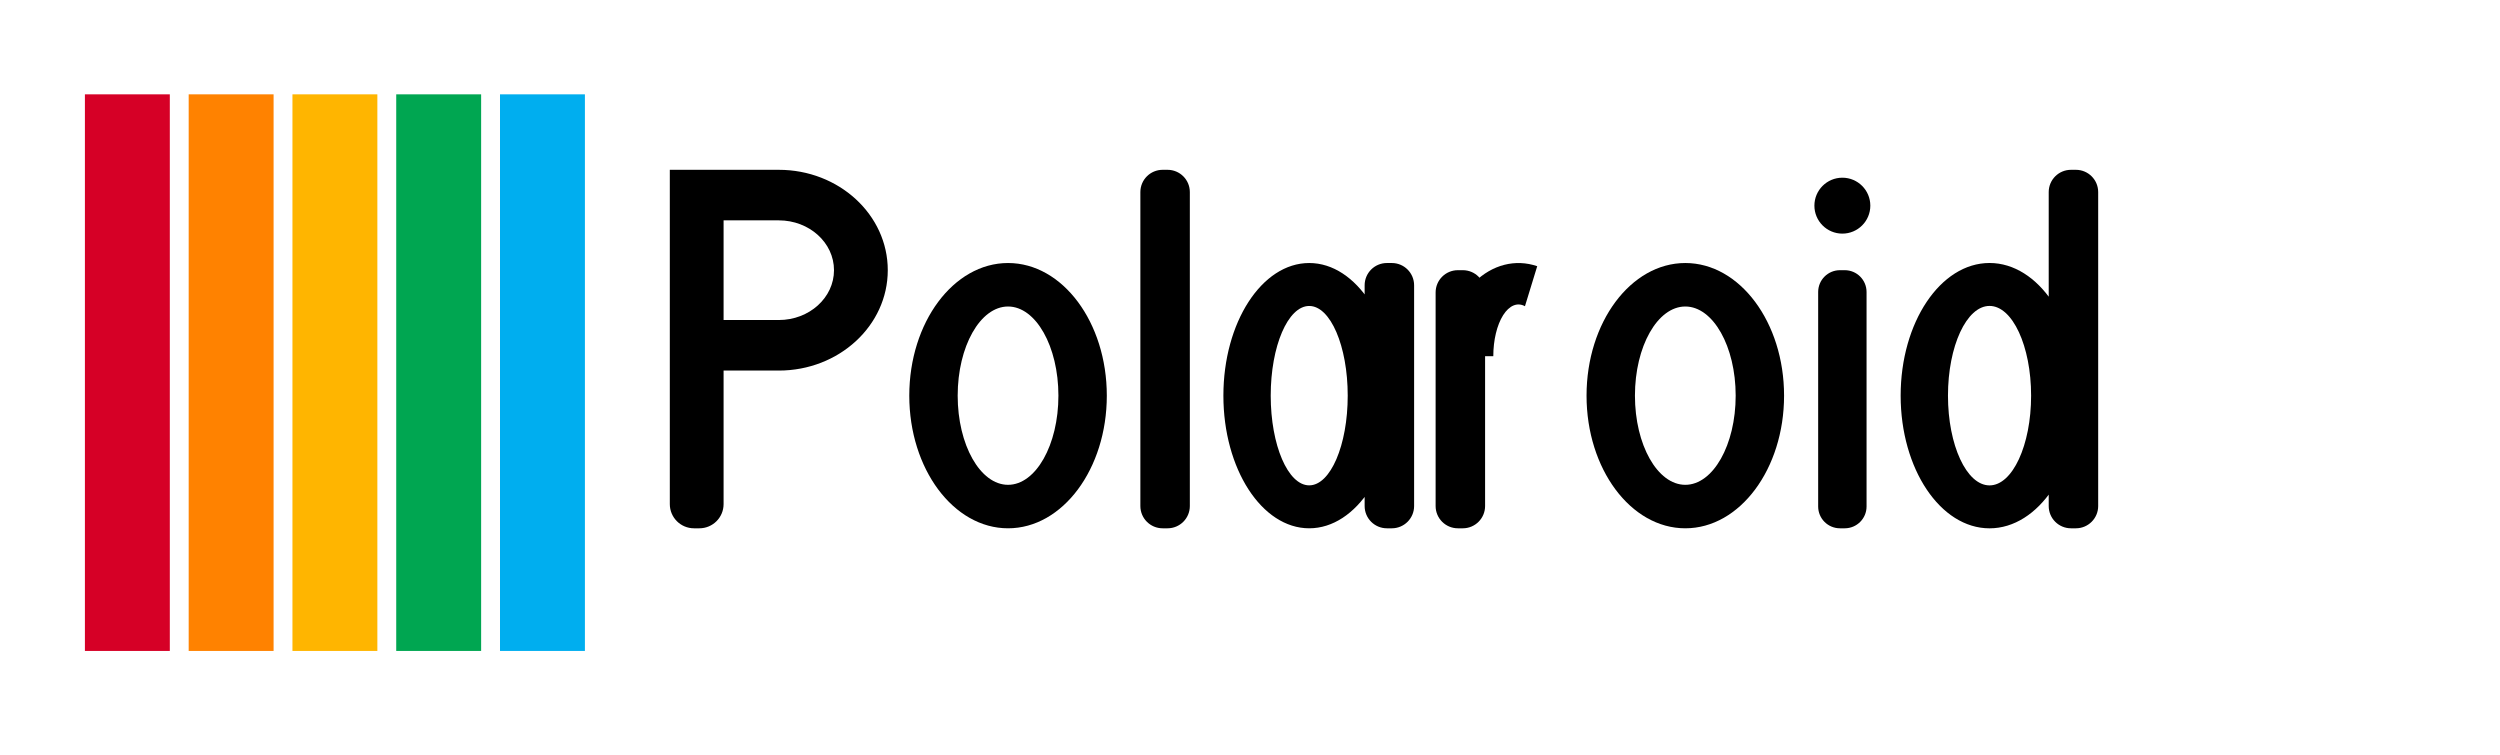
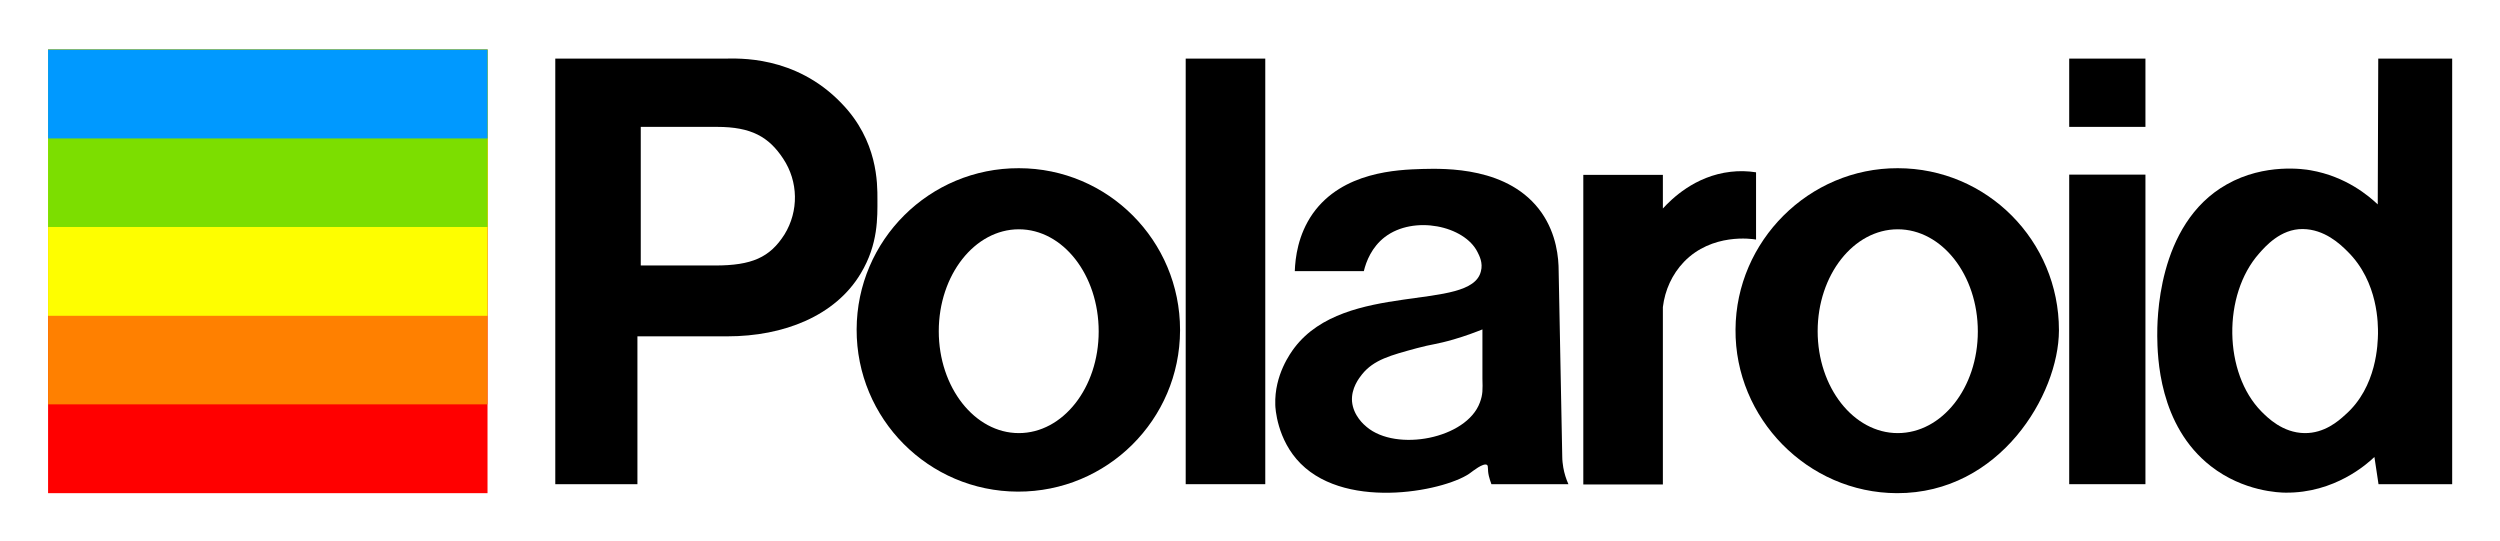
- <svg xmlns="http://www.w3.org/2000/svg" viewBox="0 0 530 160" width="530" height="160">
-   <rect x="18" y="20" width="18" height="118" fill="#D60026" />
-   <rect x="40" y="20" width="18" height="118" fill="#FF8200" />
-   <rect x="62" y="20" width="18" height="118" fill="#FFB500" />
-   <rect x="84" y="20" width="18" height="118" fill="#00A651" />
-   <rect x="106" y="20" width="18" height="118" fill="#00AEEF" />
-   <g transform="translate(142,36) scale(0.76)">
-     <path d="M 6.75 0 L 8.25 0 A 6.75 6.75 0 0 1 15 6.75 L 15 93.25 A 6.75 6.75 0 0 1 8.25 100 L 6.75 100 A 6.75 6.75 0 0 1 0 93.25 L 0 6.75 A 6.75 6.75 0 0 1 6.75 0 Z M 0 0 L 30.4 0 A 30.4 28 0 0 1 30.4 56 L 0 56 Z M 15 14.1 L 15 41.9 L 30.4 41.9 A 15.4 13.9 0 0 0 30.4 14.1 Z" transform="translate(0,0)" fill="{{INK}}" fill-rule="nonzero" />
-     <path d="M 0 63 A 27.55 37 0 1 1 55.1 63 A 27.55 37 0 1 1 0 63 Z M 13.5 63 A 14.05 24.87 0 1 0 41.6 63 A 14.05 24.87 0 1 0 13.5 63 Z" transform="translate(66.8,0)" fill="{{INK}}" fill-rule="nonzero" />
-     <path d="M 9.57 0 L 10.95 0 A 6.21 6.21 0 0 1 17.16 6.21 L 17.16 93.79 A 6.21 6.21 0 0 1 10.95 100 L 9.57 100 A 6.21 6.21 0 0 1 3.36 93.79 L 3.36 6.21 A 6.21 6.21 0 0 1 9.57 0 Z" transform="translate(127.9,0)" fill="{{INK}}" fill-rule="nonzero" />
-     <path d="M 0 63 A 23.94 37 0 1 1 47.88 63 A 23.94 37 0 1 1 0 63 Z M 13.2 63 A 10.74 25.02 0 1 0 34.68 63 A 10.74 25.02 0 1 0 13.2 63 Z M 45.61 26 L 46.99 26 A 6.21 6.21 0 0 1 53.2 32.21 L 53.2 93.79 A 6.21 6.21 0 0 1 46.99 100 L 45.61 100 A 6.21 6.21 0 0 1 39.4 93.79 L 39.4 32.21 A 6.21 6.21 0 0 1 45.61 26 Z" transform="translate(154.42,0)" fill="{{INK}}" fill-rule="nonzero" />
-     <path d="M 6.21 28 L 7.59 28 A 6.21 6.21 0 0 1 13.8 34.21 L 13.8 93.79 A 6.21 6.21 0 0 1 7.59 100 L 6.21 100 A 6.21 6.21 0 0 1 0 93.79 L 0 34.21 A 6.21 6.21 0 0 1 6.21 28 Z M 2.89 52 A 20.22 26 0 0 1 28.34 26.89 L 24.92 38.05 A 7.02 14.44 0 0 0 16.09 52 Z" transform="translate(213.62,0)" fill="{{INK}}" fill-rule="nonzero" />
-     <path d="M 0 63 A 27.55 37 0 1 1 55.1 63 A 27.55 37 0 1 1 0 63 Z M 13.5 63 A 14.05 24.87 0 1 0 41.6 63 A 14.05 24.87 0 1 0 13.5 63 Z" transform="translate(255.72,0)" fill="{{INK}}" fill-rule="nonzero" />
-     <path d="M 9.59 28 L 10.93 28 A 6.08 6.08 0 0 1 17.01 34.08 L 17.01 93.92 A 6.08 6.08 0 0 1 10.93 100 L 9.59 100 A 6.08 6.08 0 0 1 3.51 93.92 L 3.51 34.08 A 6.08 6.08 0 0 1 9.59 28 Z M 2.46 10 A 7.8 7.8 0 1 1 18.06 10 A 7.8 7.8 0 1 1 2.46 10 Z" transform="translate(316.82,0)" fill="{{INK}}" fill-rule="nonzero" />
-     <path d="M 47.51 0 L 48.89 0 A 6.21 6.21 0 0 1 55.1 6.21 L 55.1 93.79 A 6.21 6.21 0 0 1 48.89 100 L 47.51 100 A 6.21 6.21 0 0 1 41.3 93.79 L 41.3 6.21 A 6.21 6.21 0 0 1 47.51 0 Z M 0 63 A 24.79 37 0 1 1 49.59 63 A 24.79 37 0 1 1 0 63 Z M 13.2 63 A 11.59 25.02 0 1 0 36.39 63 A 11.59 25.02 0 1 0 13.2 63 Z" transform="translate(343.34,0)" fill="{{INK}}" fill-rule="nonzero" />
-   </g>
+ <svg xmlns="http://www.w3.org/2000/svg" viewBox="-18.73 -18.73 973.96 210.637" width="973.96" height="210.637" fill="{{INK}}" version="1.1" id="Layer_1" x="0px" y="0px" style="enable-background:new 0 0 936.5 175;" xml:space="preserve">
+   <style type="text/css">
+ 	.st0{fill:#FF0000;}
+ 	.st1{fill:#FF8000;}
+ 	.st2{fill:#FEFE00;}
+ 	.st3{fill:#7CDE00;}
+ 	.st4{fill:#0099FF;}
+ </style>
+   <rect y="0.6" class="st0" width="171.2" height="172.8" />
+   <rect y="0.6" class="st1" width="171.2" height="138.2" />
+   <rect y="0.6" class="st2" width="171.2" height="103.7" />
+   <rect y="0.6" class="st3" width="171.2" height="69.1" />
+   <rect y="0.6" class="st4" width="171.2" height="34.6" />
+   <path d="M323.1,58.9c0-6.1,0.2-22.8-14-37.4C291,2.6,268.4,4.1,263.7,4.1h-66.1v165.8h32v-57.6h35.1c21.8,0,42-7.9,51.9-24.5  C323.5,76.4,323.1,65.7,323.1,58.9z M286.9,72.6c-5.7,9-12.8,12.1-27,12.1h-29v-54h29.7c13.4,0,20.2,3.9,25.8,12.4  C292.3,52,292.5,63.5,286.9,72.6z" />
+   <path d="M378.2,46.8c-34.8-0.1-63.1,28-63.2,62.8s28,63.1,62.8,63.2s63.1-28,63.2-62.8c0-0.1,0-0.2,0-0.2  C441,75,412.9,46.8,378.2,46.8z M378.2,150c-17.2,0-31.2-17.8-31.2-39.7s14-39.7,31.2-39.7s31.1,17.8,31.1,39.8S395.3,150,378.2,150  L378.2,150z" />
+   <path d="M720.6,46.8c-34.6-0.1-63,28.4-63.2,62.8c-0.3,34.6,28.1,63.7,62.9,63.8c40.1,0.1,63-38.4,63.1-63.3c0-0.1,0-0.2,0-0.2  C783.4,75,755.3,46.8,720.6,46.8z M720.6,150c-17.2,0-31.2-17.8-31.2-39.7s14-39.7,31.2-39.7c17.2,0,31.2,17.8,31.2,39.8  S737.8,150,720.6,150L720.6,150z" />
+   <rect x="443.2" y="4.1" width="31" height="165.8" />
+   <path d="M655.5,48.2c-14,1.6-23.1,10.7-26.4,14.3V49.4h-31v120.6h31v-69.1c0.8-6.6,3.6-12.8,8.2-17.6c10.9-11.3,26.5-9,28.1-8.7  V48.4C662.2,47.9,658.8,47.8,655.5,48.2z" />
+   <rect x="787.4" y="49.3" width="29.7" height="120.6" />
+   <rect x="787.4" y="4.1" width="29.7" height="26.6" />
+   <path d="M907.8,4.1c-0.1,18.9-0.1,37.9-0.2,56.8c-3.4-3.2-12.3-10.9-26.2-13.3c-2.2-0.4-17.8-2.9-32.6,5.5  c-27.6,15.5-27.1,54.3-27.1,59.1c0.1,7.8,0.5,34.8,20.9,50.7c12.7,9.9,26.8,10.3,29.1,10.3c19.1,0.2,31.8-11.2,34.6-13.9  c0.5,3.5,1.1,7,1.6,10.6h28.7V4.1H907.8z M879.1,150c-8.6-0.1-14.5-6.1-16.8-8.4c-14.8-15-15.2-45.5-0.9-61.6  c2.3-2.6,8.3-9.6,17-9.5c8.4,0.1,14.4,5.7,17.4,8.7c12.2,12,11.9,28.8,11.9,32.1c-0.1,3.6-0.3,20.7-12.8,31.6  C892.3,145.3,886.8,150.1,879.1,150z" />
+   <path d="M590.3,163.4c-0.2-1.3-0.4-2.7-0.4-4.1c-0.1-4.1-0.6-32.8-1.4-72.3c0-5.3-0.8-14.4-6.6-22.8c-12.6-18.1-37.8-17.3-46.6-17.1  c-9.5,0.3-31,1-42.6,17.4c-5.8,8.3-6.8,17.2-7,22.4h26.9c0.9-3.8,3.1-9.4,8.2-13.3c11.3-8.6,31-4.4,36.1,5.9  c0.7,1.4,2.2,4.2,1.3,7.5c-3.9,15.9-52.7,3.6-72.6,29.7c-1.5,2-7.9,10.6-7.5,22.3c0,1,0.6,13.6,9.9,22.9c18.7,18.7,58,10.2,66.5,3.3  c0.2-0.1,4.7-3.8,6.1-2.8c0.6,0.5,0.1,1.7,0.7,4.3c0.3,1.1,0.6,2.2,1,3.2h30C591.4,167.9,590.7,165.7,590.3,163.4z M557.8,138.1  c-5.2,14.1-32.5,19.3-44.1,9.5c-1-0.8-5.2-4.4-5.7-9.9c-0.4-5.2,2.8-9.2,3.9-10.6c4.6-5.7,11.1-7.4,21.4-10.2  c5.9-1.6,7.4-1.4,14.3-3.4c4.8-1.4,8.7-2.9,11.2-3.9v19.2C558.9,133,559,134.9,557.8,138.1L557.8,138.1z" />
</svg>
